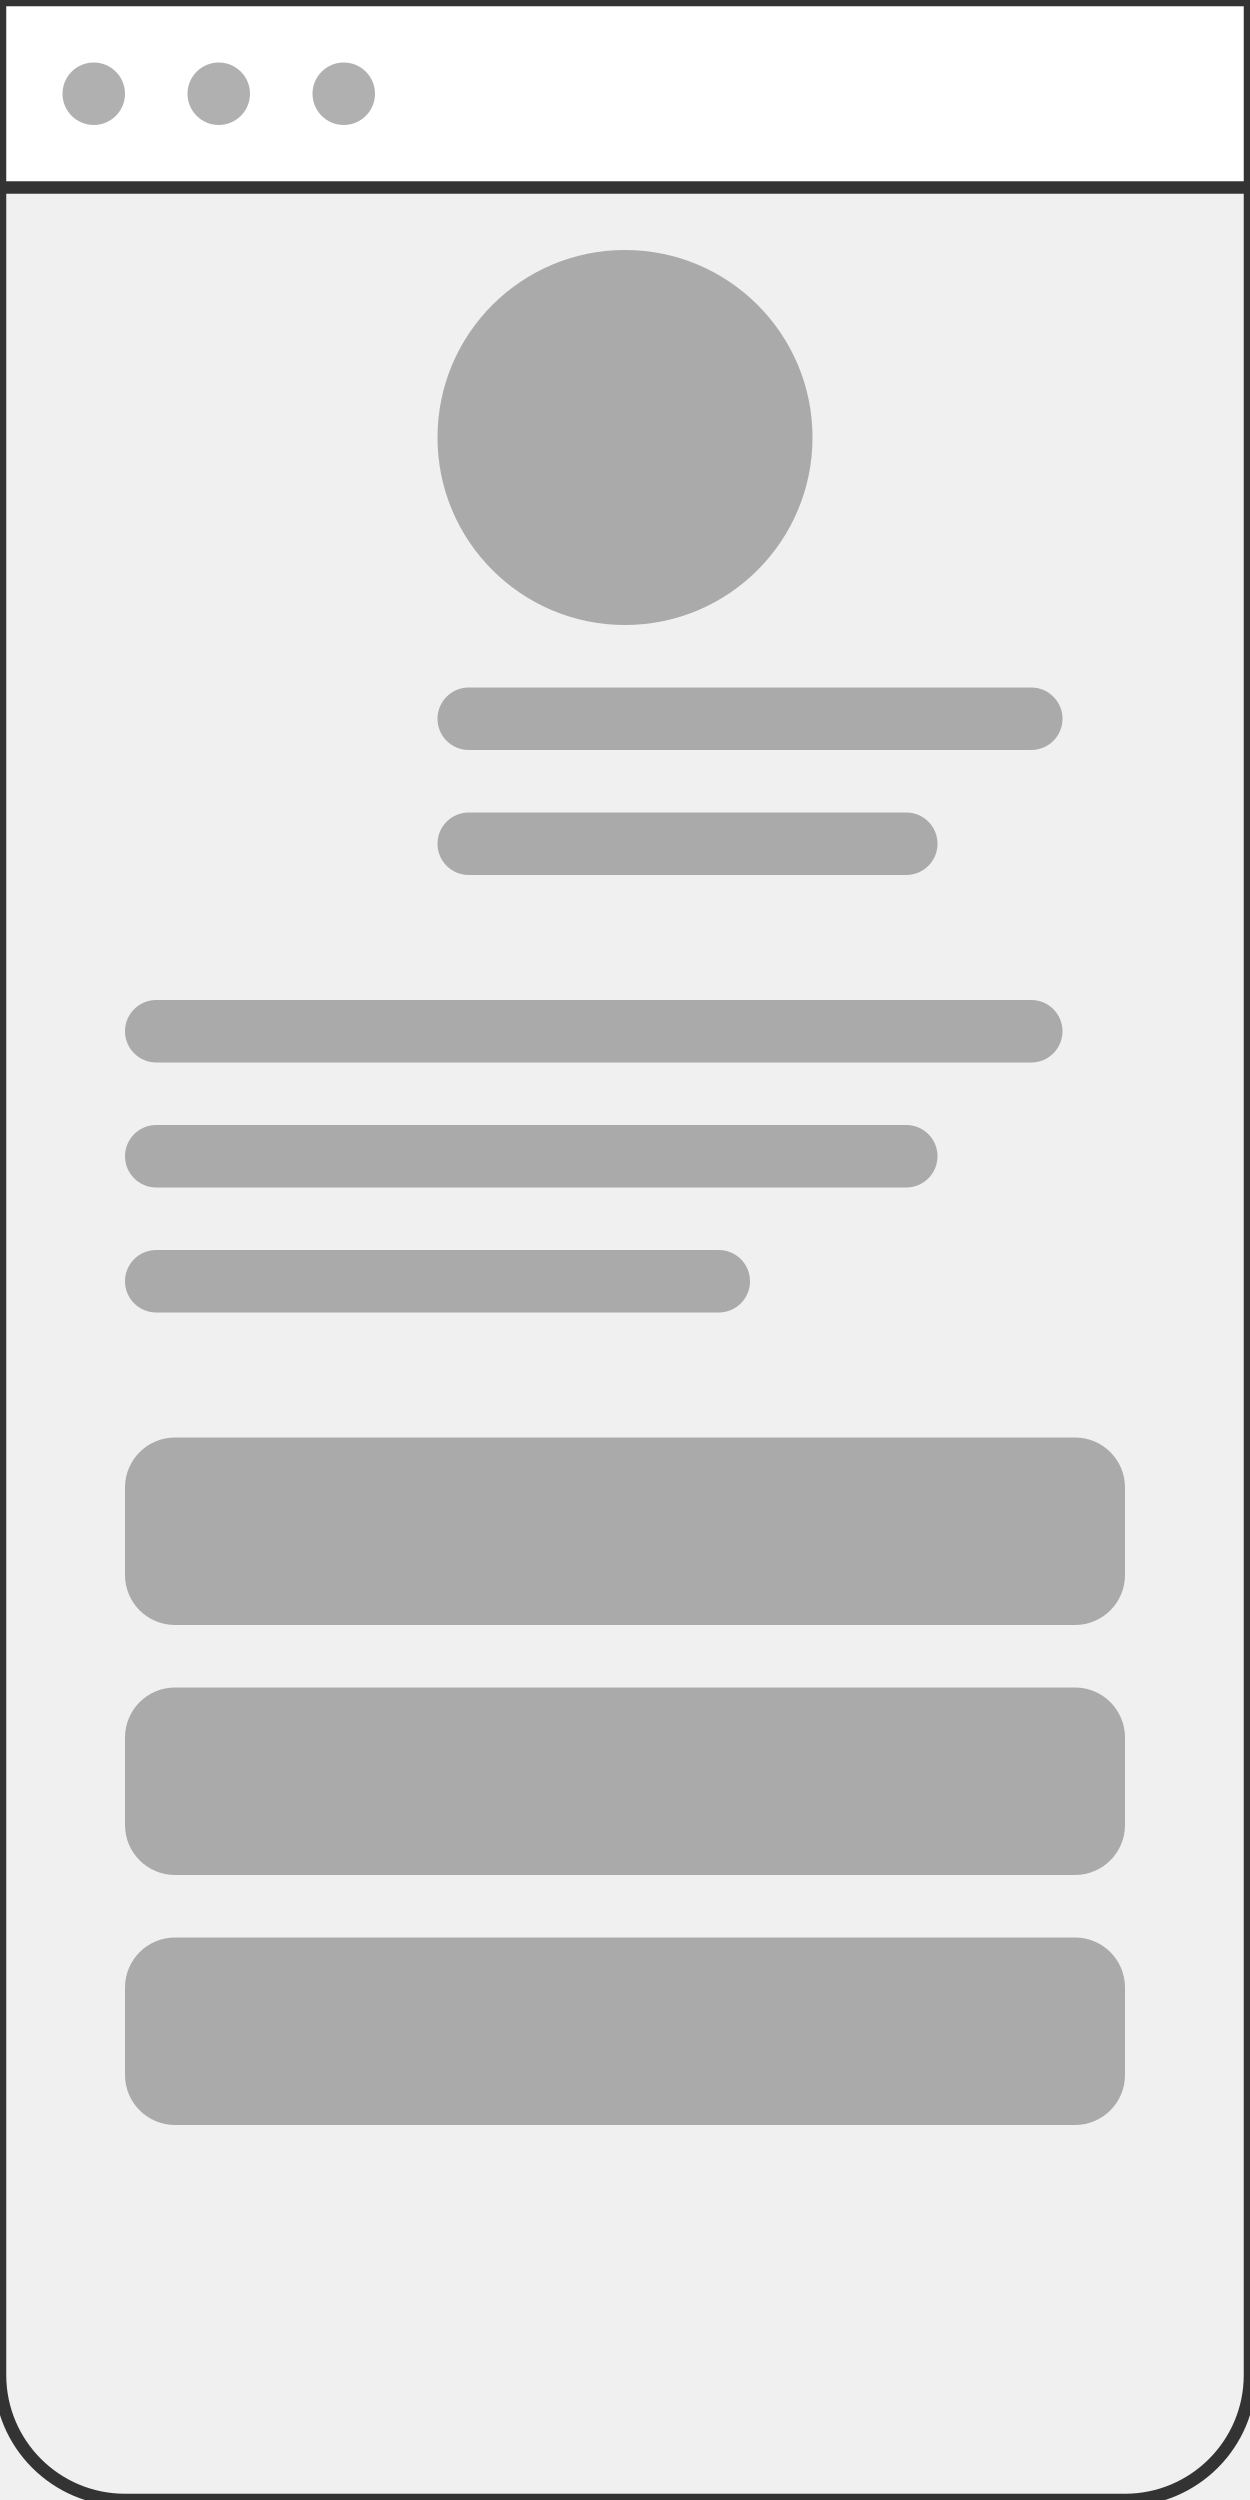
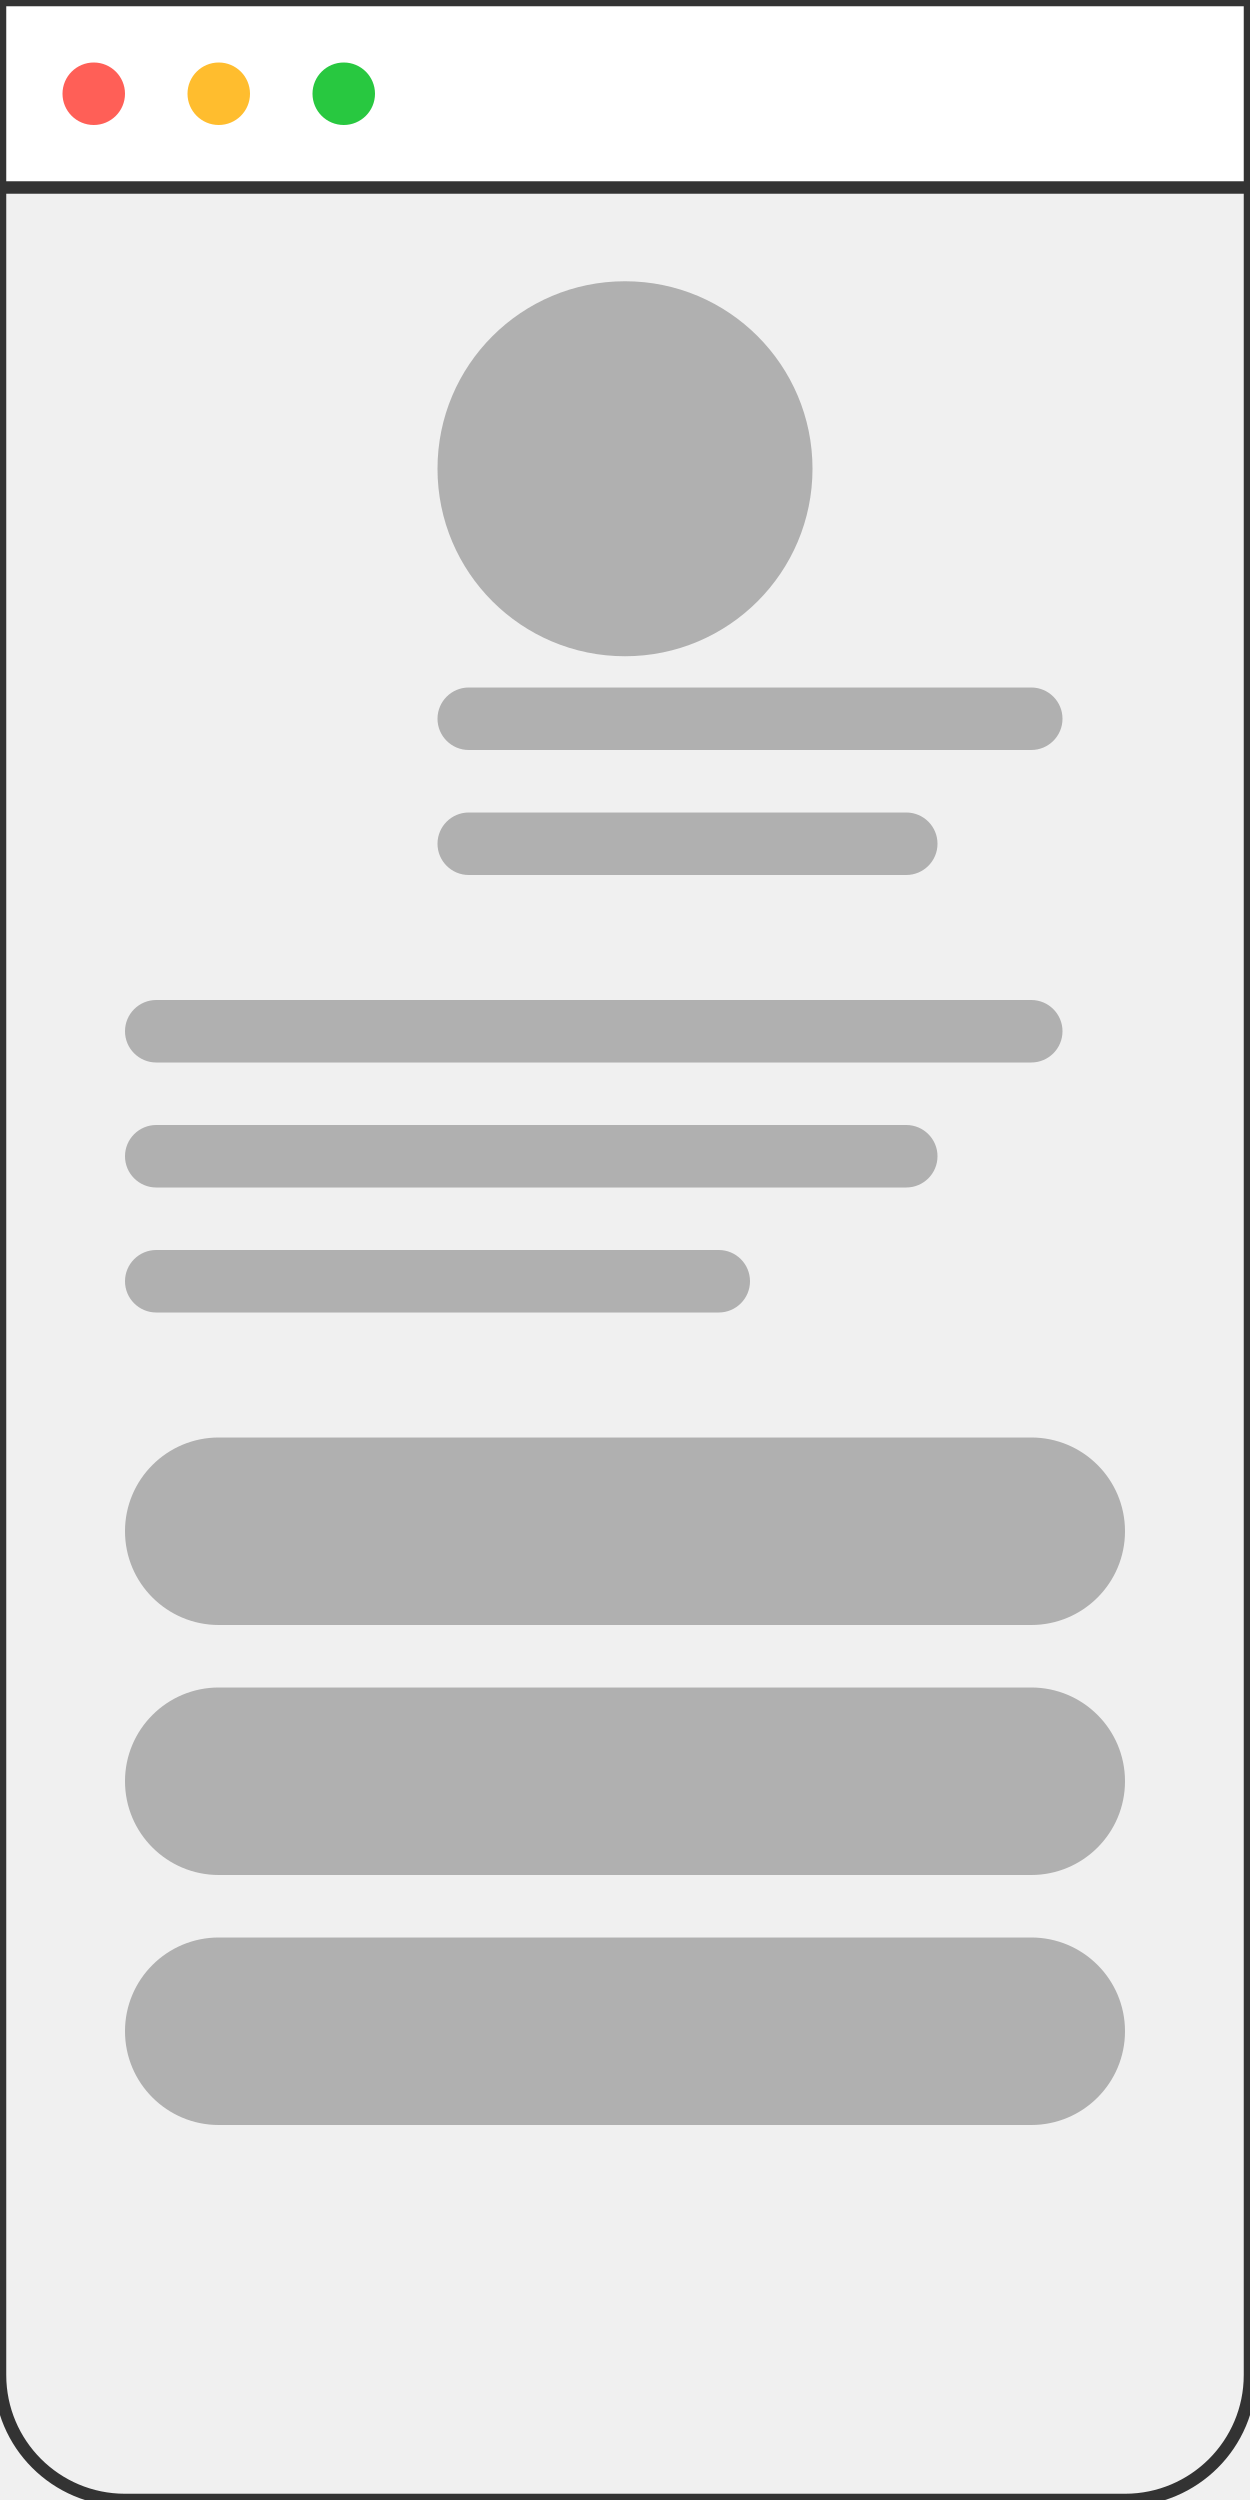
<svg xmlns="http://www.w3.org/2000/svg" viewBox="0 0 200 400" width="200" height="400">
  <rect x="0" y="0" width="200" height="400" rx="20" ry="20" fill="none" stroke="#333" stroke-width="2" />
  <rect x="0" y="0" width="200" height="30" fill="#fff" stroke="#333" stroke-width="2" stroke-linejoin="round" />
-   <circle cx="15" cy="15" r="5" fill="#b0b0b0">
-     <animate attributeName="fill" values="#b0b0b0;#ff5f57;#b0b0b0" dur="2s" repeatCount="indefinite" />
+   <circle cx="15" cy="15" r="5" fill="#ff5f57">
+     <animate attributeName="fill" values="#ff5f57;#ff5f57;#ff5f57" dur="2s" repeatCount="indefinite" />
  </circle>
-   <circle cx="35" cy="15" r="5" fill="#b0b0b0">
-     <animate attributeName="fill" values="#b0b0b0;#ffbd2e;#b0b0b0" dur="2s" repeatCount="indefinite" />
+   <circle cx="35" cy="15" r="5" fill="#ffbd2e">
+     <animate attributeName="fill" values="#ffbd2e;#ffbd2e;#ffbd2e" dur="2s" repeatCount="indefinite" />
  </circle>
-   <circle cx="55" cy="15" r="5" fill="#b0b0b0">
-     <animate attributeName="fill" values="#b0b0b0;#28c840;#b0b0b0" dur="2s" repeatCount="indefinite" />
+   <circle cx="55" cy="15" r="5" fill="#28c840">
+     <animate attributeName="fill" values="#28c840;#28c840;#28c840" dur="2s" repeatCount="indefinite" />
  </circle>
-   <circle cx="100" cy="70" r="30" fill="#aaa">
-     <animate attributeName="r" from="30" to="35" dur="1.5s" begin="0s" repeatCount="indefinite" values="30;35;30" />
-   </circle>
-   <rect x="70" y="110" width="100" height="10" fill="#aaa" rx="5">
+   <rect x="70" y="45" width="60" height="60" fill="#b0b0b0" rx="30">
+     <animate attributeName="rx" from="30" to="0" dur="2s" repeatCount="indefinite" values="30;0;30" />
+   </rect>
+   <rect x="70" y="110" width="100" height="10" fill="#b0b0b0" rx="5">
    <animate attributeName="width" from="100" to="90" dur="2s" repeatCount="indefinite" values="100;90;100" />
  </rect>
-   <rect x="70" y="130" width="80" height="10" fill="#aaa" rx="5" />
-   <rect x="20" y="160" width="150" height="10" fill="#aaa" rx="5" />
-   <rect x="20" y="180" width="130" height="10" fill="#aaa" rx="5" />
-   <rect x="20" y="200" width="100" height="10" fill="#aaa" rx="5" />
-   <rect x="20" y="230" width="160" height="30" fill="#aaa" rx="8">
-     <animate attributeName="y" from="230" to="235" dur="1.5s" repeatCount="indefinite" values="230;235;230" />
+   <rect x="70" y="130" width="80" height="10" fill="#b0b0b0" rx="5" />
+   <rect x="20" y="160" width="150" height="10" fill="#b0b0b0" rx="5">
+     <animate attributeName="width" from="150" to="160" dur="2s" repeatCount="indefinite" values="150;160;150" />
  </rect>
-   <rect x="20" y="270" width="160" height="30" fill="#aaa" rx="8">
-     <animate attributeName="y" from="270" to="275" dur="1.5s" repeatCount="indefinite" values="270;275;270" />
+   <rect x="20" y="180" width="130" height="10" fill="#b0b0b0" rx="5" />
+   <rect x="20" y="200" width="100" height="10" fill="#b0b0b0" rx="5" />
+   <rect x="20" y="230" width="160" height="30" fill="#b0b0b0" rx="15">
+     <animate attributeName="rx" from="15" to="0" dur="1.5s" repeatCount="indefinite" values="15;0;15" />
  </rect>
-   <rect x="20" y="310" width="160" height="30" fill="#aaa" rx="8">
-     <animate attributeName="y" from="310" to="315" dur="1.5s" repeatCount="indefinite" values="310;315;310" />
+   <rect x="20" y="270" width="160" height="30" fill="#b0b0b0" rx="15">
+     <animate attributeName="rx" from="15" to="0" dur="1.5s" repeatCount="indefinite" values="15;0;15" />
+   </rect>
+   <rect x="20" y="310" width="160" height="30" fill="#b0b0b0" rx="15">
+     <animate attributeName="rx" from="15" to="0" dur="1.5s" repeatCount="indefinite" values="15;0;15" />
  </rect>
</svg>
